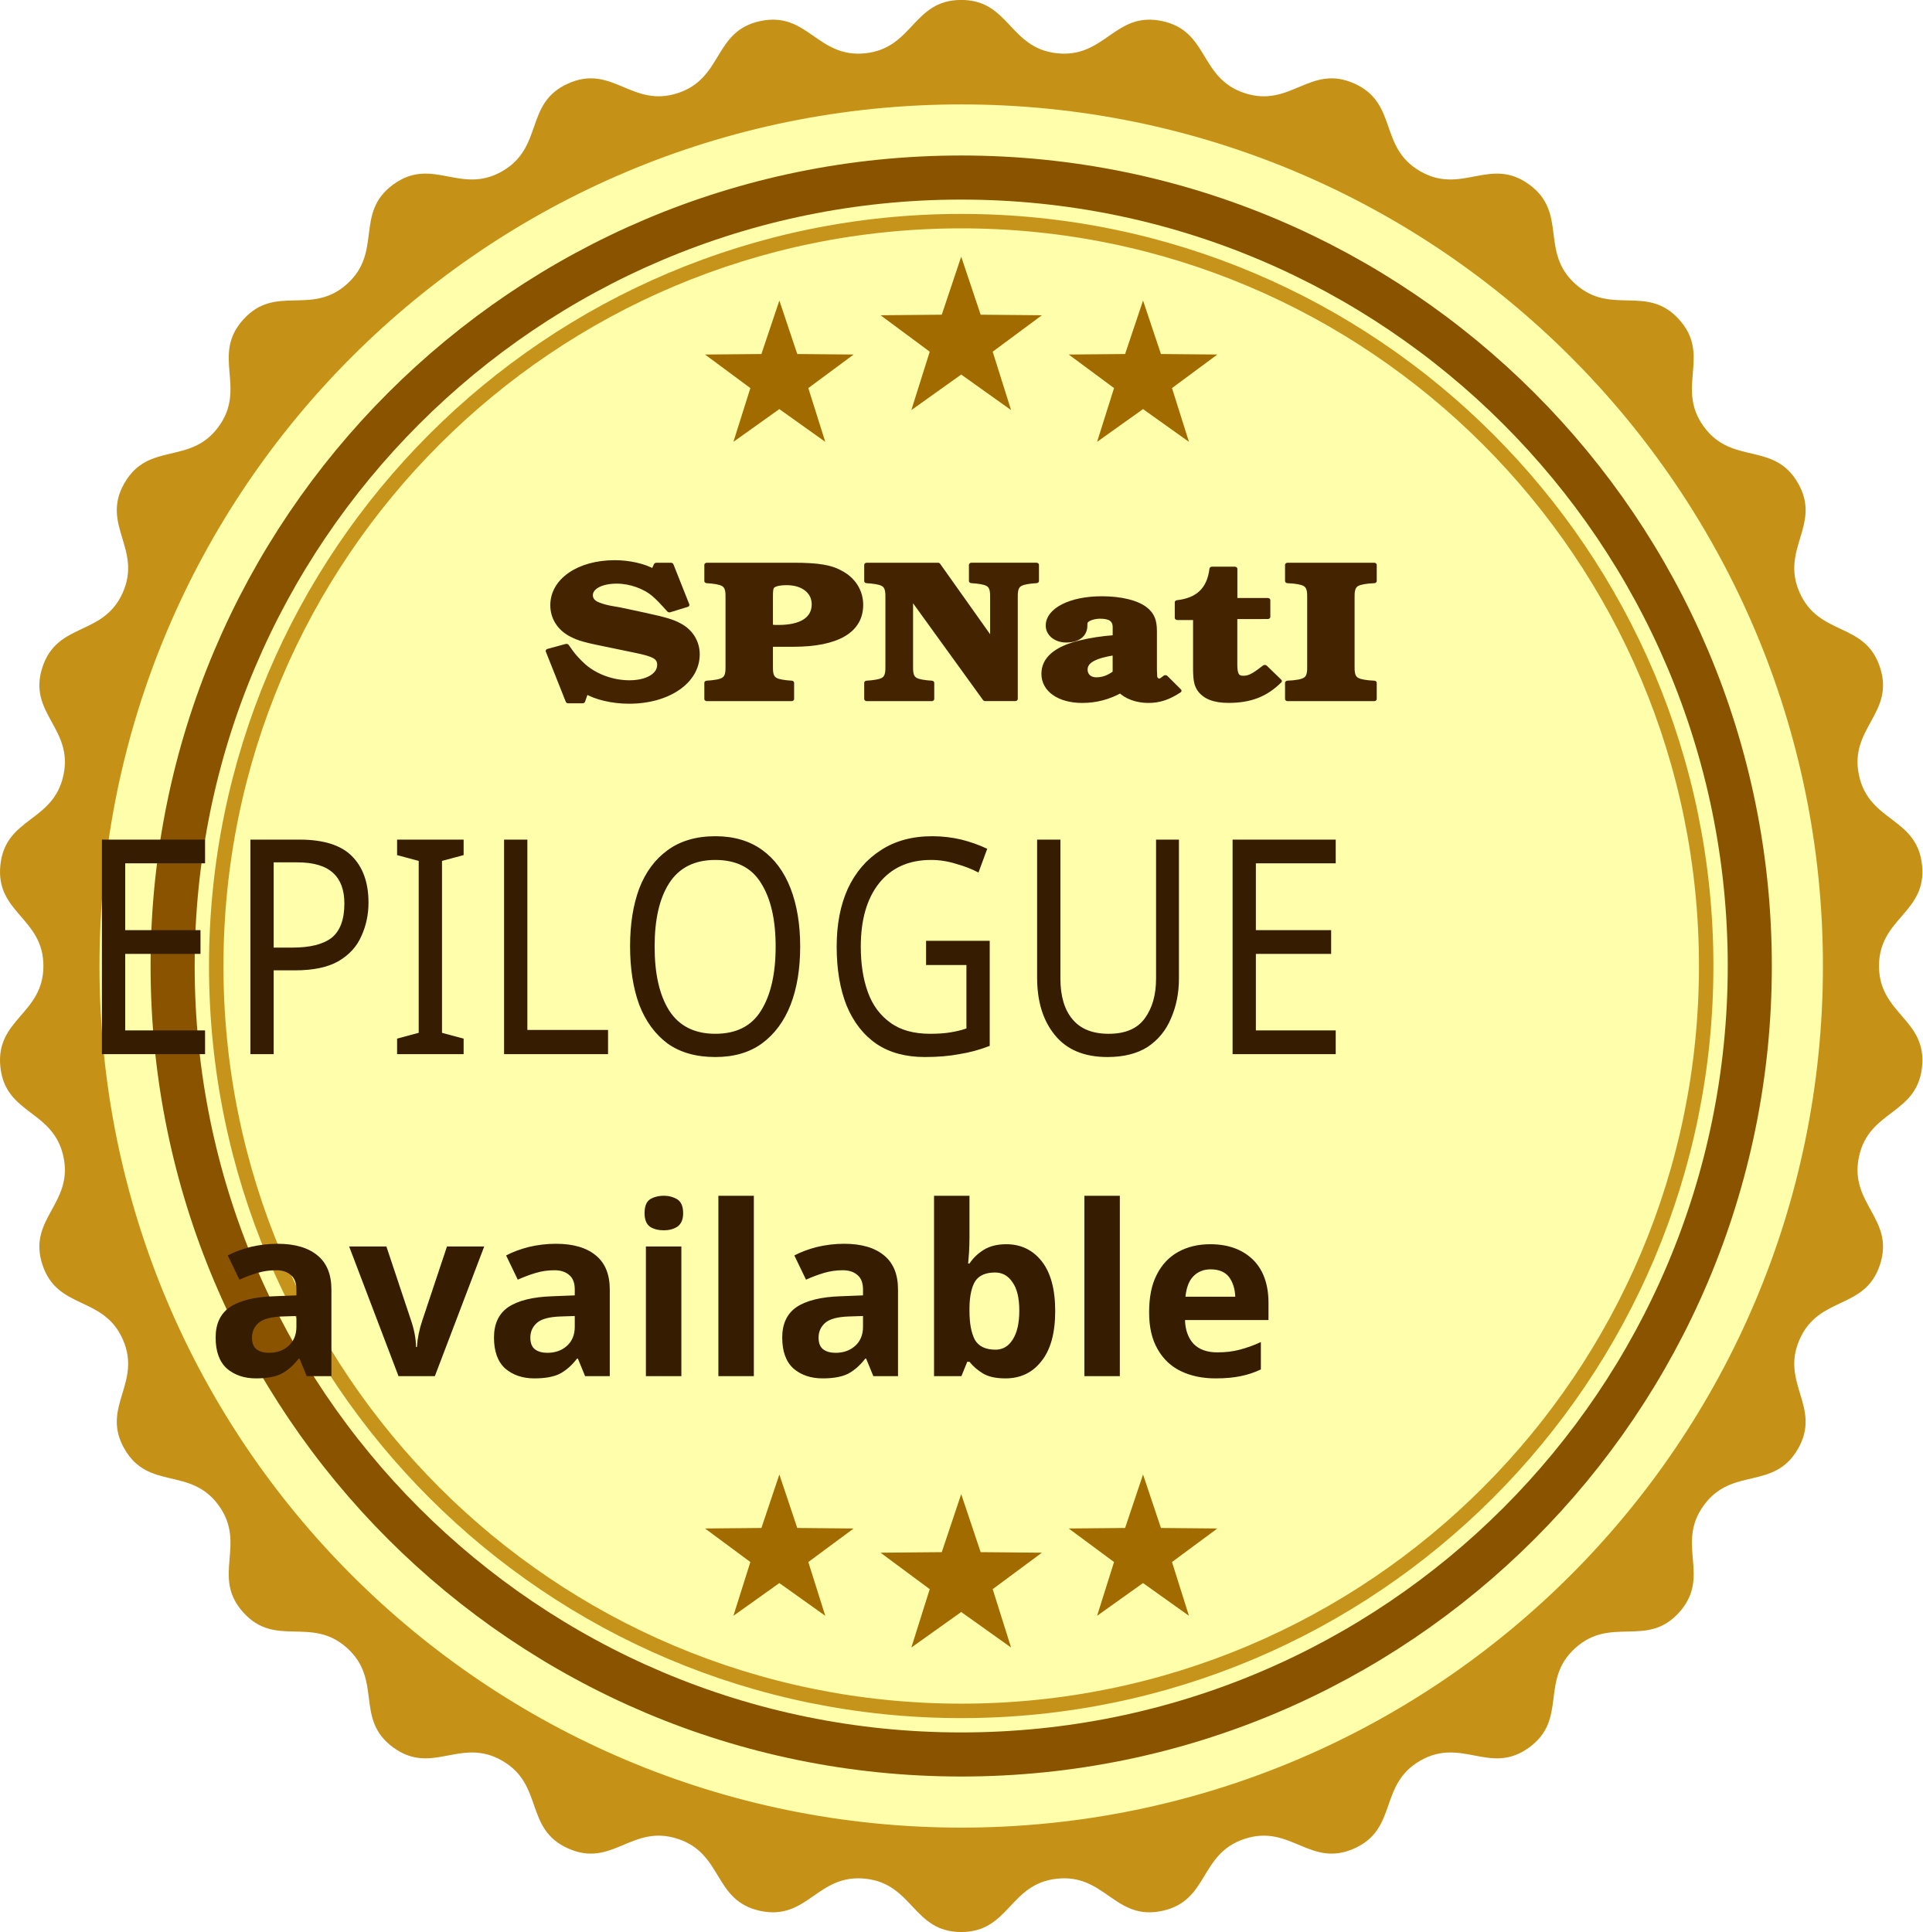
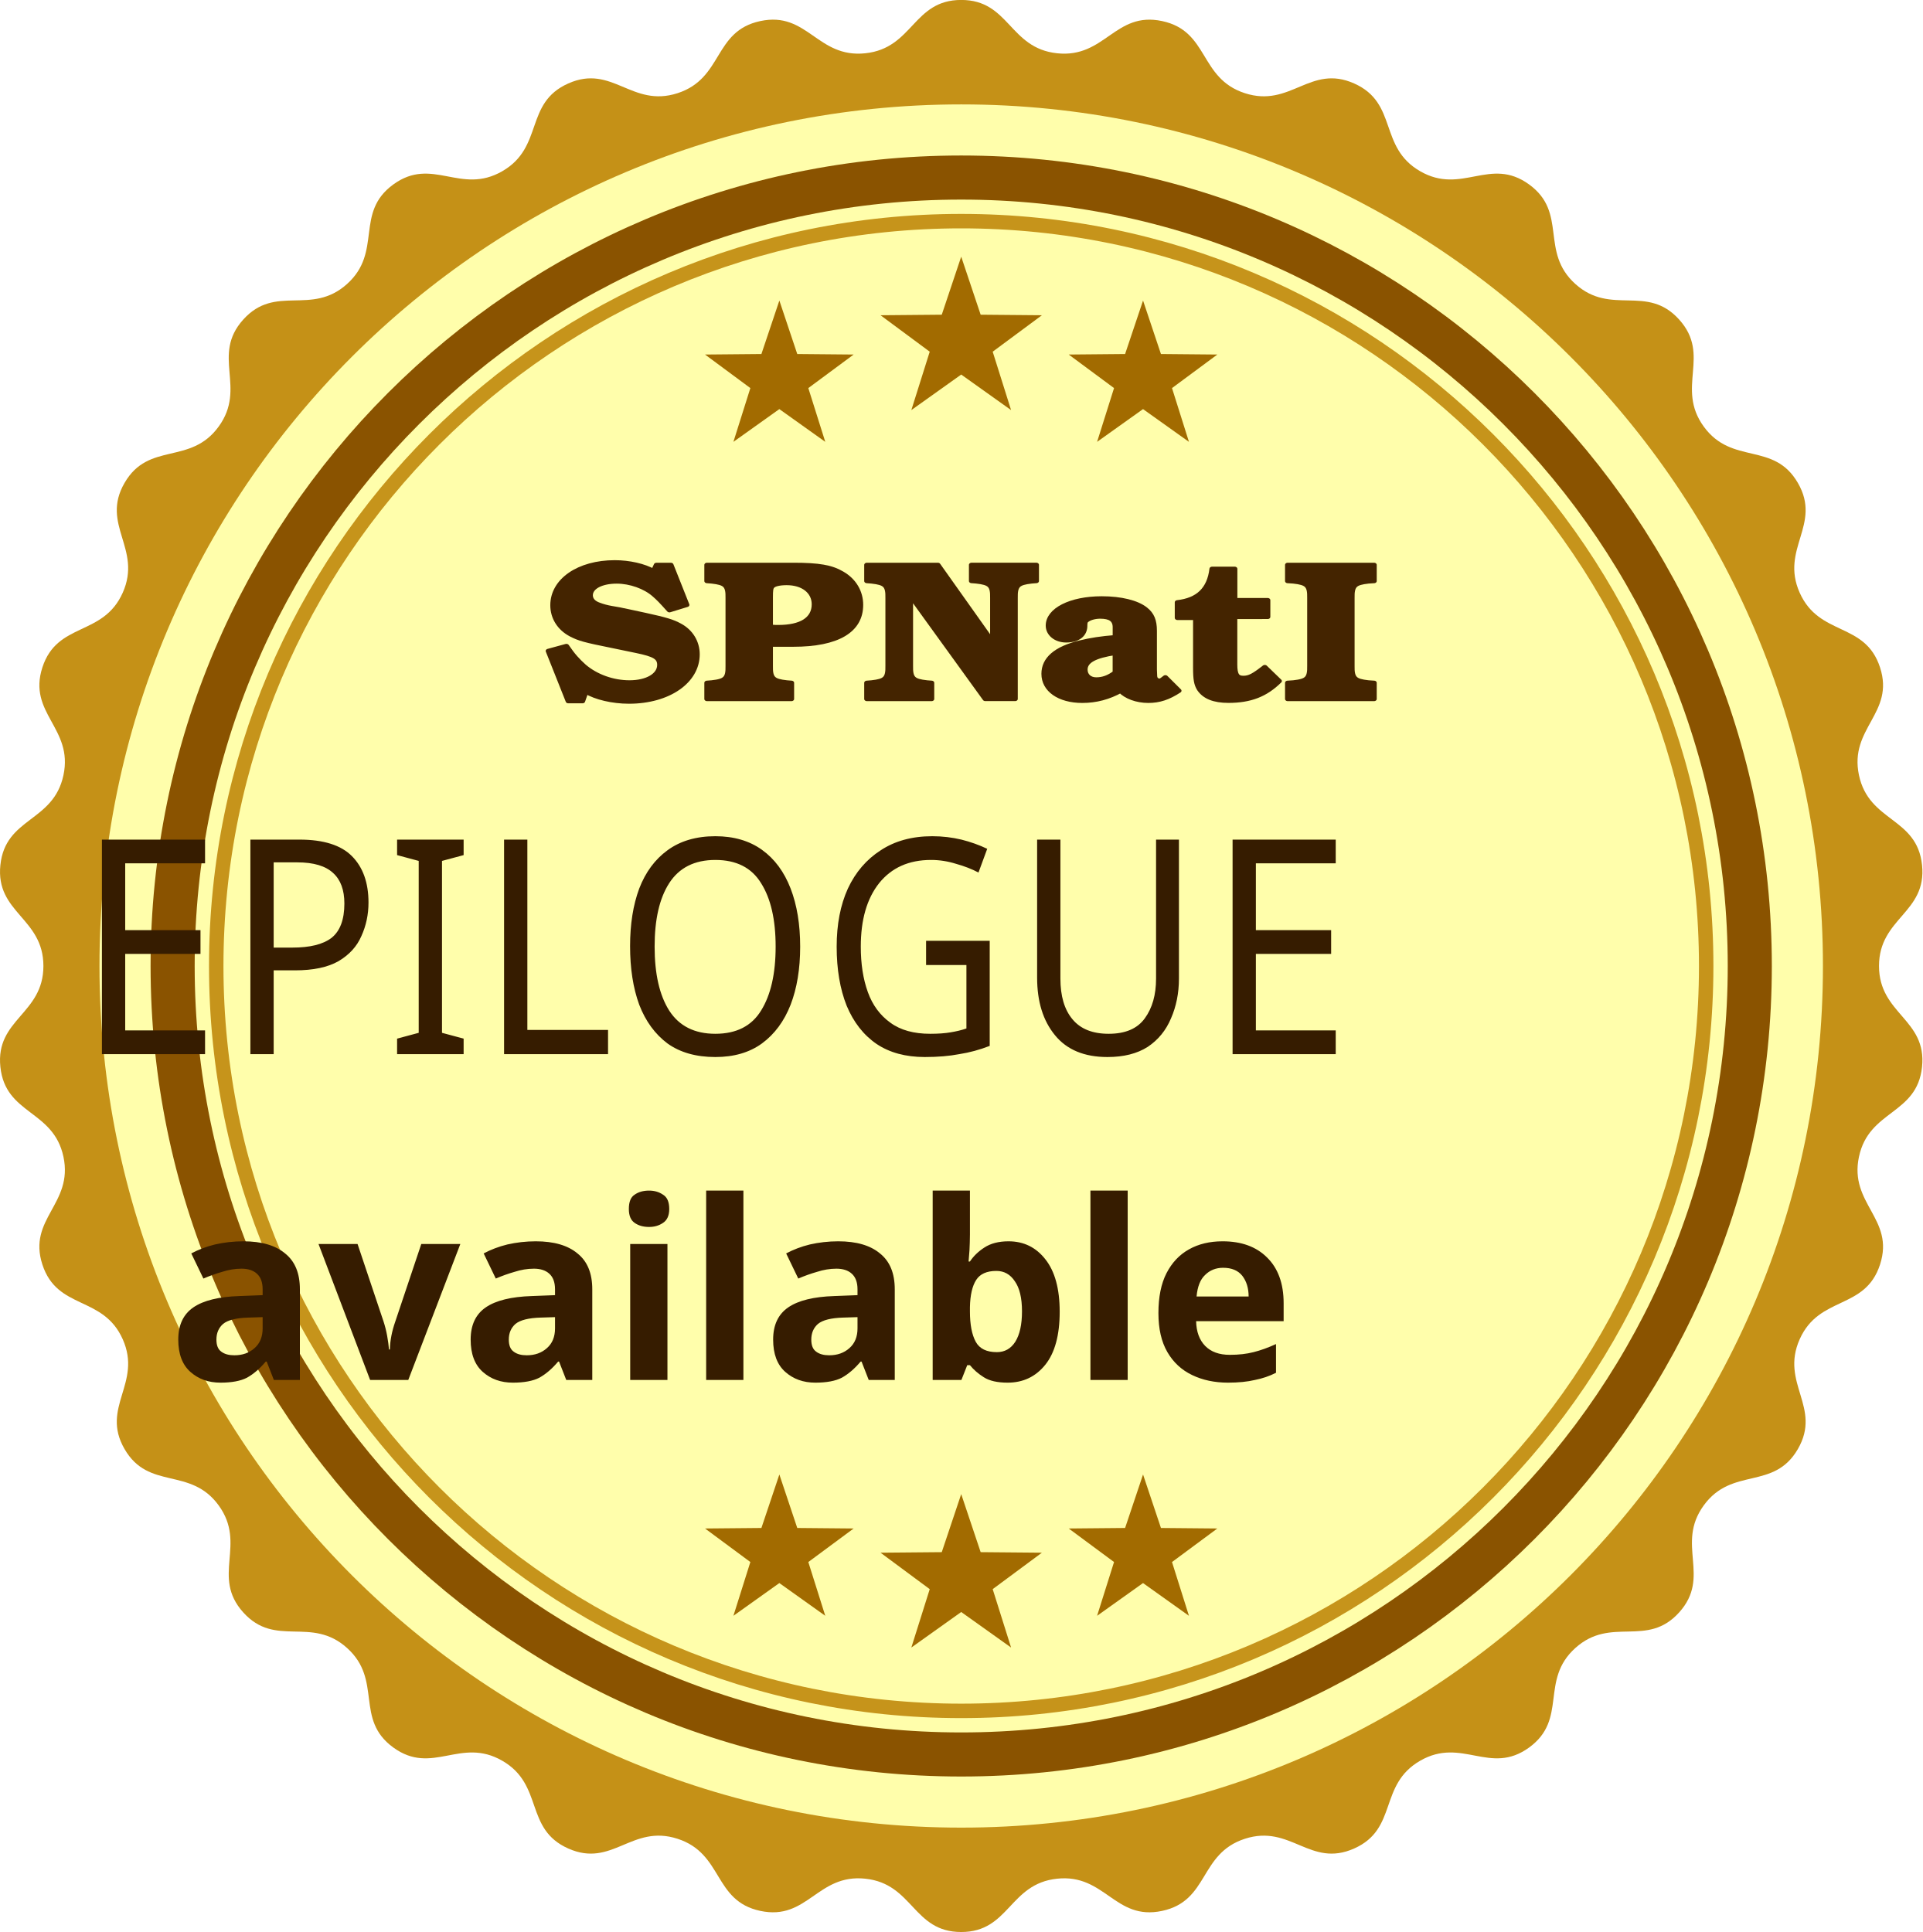
<svg xmlns="http://www.w3.org/2000/svg" id="svg2102" version="1.1" viewBox="0 0 105.563 106.103" height="401.02" width="398.977">
  <defs id="defs2096" />
  <g transform="translate(-41.38585,-64.06141)" id="layer1">
    <g transform="matrix(1.577191,0,0,1.577191,-176.7787,-83.64555)" id="g1472">
      <path d="m 200.92,144.107 c -0.841,1.456 -2.29,0.604 -3.278,1.964 -0.988,1.36 0.27,2.475 -0.855,3.725 -1.125,1.25 -2.365,0.115 -3.615,1.24 -1.25,1.125 -0.25,2.477 -1.611,3.466 -1.36,0.988 -2.337,-0.38 -3.794,0.461 -1.456,0.841 -0.76,2.371 -2.296,3.055 -1.536,0.684 -2.207,-0.857 -3.807,-0.338 -1.599,0.52 -1.236,2.161 -2.881,2.511 -1.645,0.35 -1.981,-1.298 -3.653,-1.122 -1.672,0.176 -1.659,1.857 -3.34,1.857 -1.682,0 -1.668,-1.681 -3.34,-1.857 -1.672,-0.176 -2.009,1.471 -3.653,1.122 -1.645,-0.35 -1.282,-1.991 -2.881,-2.511 -1.599,-0.52 -2.271,1.022 -3.807,0.338 -1.536,-0.684 -0.84,-2.214 -2.296,-3.055 -1.456,-0.841 -2.433,0.527 -3.794,-0.461 -1.36,-0.988 -0.361,-2.34 -1.611,-3.466 -1.25,-1.125 -2.49,0.01 -3.615,-1.24 -1.125,-1.25 0.133,-2.364 -0.855,-3.725 -0.988,-1.36 -2.437,-0.508 -3.278,-1.964 -0.841,-1.456 0.622,-2.285 -0.062,-3.821 -0.684,-1.536 -2.279,-1.004 -2.798,-2.603 -0.52,-1.599 1.083,-2.106 0.734,-3.751 -0.35,-1.645 -2.02,-1.455 -2.196,-3.128 -0.176,-1.672 1.498,-1.834 1.498,-3.516 0,-1.682 -1.673,-1.844 -1.498,-3.516 0.176,-1.672 1.846,-1.483 2.196,-3.128 0.35,-1.645 -1.253,-2.151 -0.734,-3.751 0.52,-1.599 2.114,-1.067 2.798,-2.603 0.684,-1.536 -0.779,-2.365 0.062,-3.821 0.841,-1.456 2.29,-0.604 3.278,-1.964 0.988,-1.36 -0.27,-2.475 0.855,-3.725 1.125,-1.25 2.365,-0.115 3.615,-1.24 1.25,-1.125 0.25,-2.477 1.611,-3.466 1.36,-0.988 2.337,0.38 3.794,-0.461 1.456,-0.841 0.76,-2.371 2.296,-3.055 1.536,-0.684 2.207,0.857 3.807,0.338 1.599,-0.52 1.236,-2.161 2.881,-2.511 1.645,-0.35 1.981,1.298 3.653,1.122 1.672,-0.176 1.659,-1.857 3.34,-1.857 1.682,0 1.668,1.681 3.34,1.857 1.672,0.176 2.009,-1.471 3.653,-1.122 1.645,0.35 1.282,1.991 2.881,2.511 1.599,0.52 2.271,-1.022 3.807,-0.338 1.536,0.684 0.84,2.214 2.296,3.055 1.456,0.841 2.433,-0.527 3.794,0.461 1.36,0.988 0.361,2.34 1.611,3.466 1.25,1.125 2.49,-0.01 3.615,1.24 1.125,1.25 -0.133,2.364 0.855,3.725 0.988,1.36 2.437,0.508 3.278,1.964 0.841,1.456 -0.622,2.285 0.062,3.821 0.684,1.536 2.279,1.004 2.798,2.603 0.52,1.599 -1.083,2.106 -0.734,3.751 0.35,1.645 2.02,1.455 2.196,3.128 0.176,1.672 -1.498,1.834 -1.498,3.516 0,1.682 1.673,1.844 1.498,3.516 -0.176,1.672 -1.846,1.483 -2.196,3.128 -0.35,1.645 1.253,2.151 0.734,3.751 -0.52,1.599 -2.114,1.067 -2.798,2.603 -0.684,1.536 0.779,2.365 -0.062,3.821 z" id="path4732" style="opacity:1;fill:#c59117;fill-opacity:1;fill-rule:evenodd;stroke:none;stroke-width:0.067;stroke-linecap:butt;stroke-linejoin:round;stroke-miterlimit:4;stroke-dasharray:none;stroke-dashoffset:0;stroke-opacity:1;paint-order:normal" />
      <circle r="30.002" cy="127.289" cx="171.79" id="path4699" style="opacity:0.99;fill:#ffffac;fill-opacity:1;fill-rule:evenodd;stroke:none;stroke-width:1.363;stroke-linecap:butt;stroke-linejoin:round;stroke-miterlimit:4;stroke-dasharray:none;stroke-dashoffset:0;stroke-opacity:1" />
      <ellipse ry="27.455" rx="27.455" cy="127.289" cx="171.79" id="path4701" style="opacity:1;fill:none;fill-opacity:1;fill-rule:evenodd;stroke:#8a5300;stroke-width:1.535;stroke-linecap:butt;stroke-linejoin:round;stroke-miterlimit:4;stroke-dasharray:none;stroke-dashoffset:0;stroke-opacity:1" />
      <ellipse style="opacity:1;fill:none;fill-opacity:1;fill-rule:evenodd;stroke:#c6941b;stroke-width:0.503;stroke-linecap:butt;stroke-linejoin:round;stroke-miterlimit:4;stroke-dasharray:none;stroke-dashoffset:0;stroke-opacity:1" id="ellipse4722" cx="171.79" cy="127.289" rx="25.937" ry="25.937" />
      <g id="g4856" style="fill:#a26b00;fill-opacity:1">
        <path style="opacity:1;fill:#a26b00;fill-opacity:1;fill-rule:evenodd;stroke:none;stroke-width:1.298;stroke-linecap:butt;stroke-linejoin:round;stroke-miterlimit:4;stroke-dasharray:none;stroke-dashoffset:0;stroke-opacity:1" id="path4730" d="m 171.79,102.589 0.677,2.021 2.132,0.019 -1.713,1.269 0.64,2.033 -1.736,-1.237 -1.736,1.237 0.64,-2.033 -1.713,-1.269 2.132,-0.019 z" />
        <path d="m 178.121,104.117 0.623,1.862 1.963,0.018 -1.578,1.168 0.59,1.872 -1.599,-1.14 -1.599,1.14 0.59,-1.872 -1.578,-1.168 1.963,-0.018 z" id="path4738" style="opacity:1;fill:#a26b00;fill-opacity:1;fill-rule:evenodd;stroke:none;stroke-width:1.196;stroke-linecap:butt;stroke-linejoin:round;stroke-miterlimit:4;stroke-dasharray:none;stroke-dashoffset:0;stroke-opacity:1" />
        <path style="opacity:1;fill:#a26b00;fill-opacity:1;fill-rule:evenodd;stroke:none;stroke-width:1.196;stroke-linecap:butt;stroke-linejoin:round;stroke-miterlimit:4;stroke-dasharray:none;stroke-dashoffset:0;stroke-opacity:1" id="path4742" d="m 165.459,104.117 0.623,1.862 1.963,0.018 -1.578,1.168 0.59,1.872 -1.599,-1.14 -1.599,1.14 0.59,-1.872 -1.578,-1.168 1.963,-0.018 z" />
        <path d="m 171.79,145.678 0.677,2.021 2.132,0.019 -1.713,1.269 0.64,2.033 -1.736,-1.237 -1.736,1.237 0.64,-2.033 -1.713,-1.269 2.132,-0.019 z" id="path4740" style="opacity:1;fill:#a26b00;fill-opacity:1;fill-rule:evenodd;stroke:none;stroke-width:1.298;stroke-linecap:butt;stroke-linejoin:round;stroke-miterlimit:4;stroke-dasharray:none;stroke-dashoffset:0;stroke-opacity:1" />
        <path style="opacity:1;fill:#a26b00;fill-opacity:1;fill-rule:evenodd;stroke:none;stroke-width:1.196;stroke-linecap:butt;stroke-linejoin:round;stroke-miterlimit:4;stroke-dasharray:none;stroke-dashoffset:0;stroke-opacity:1" id="path4744" d="m 178.121,144.995 0.623,1.862 1.963,0.018 -1.578,1.168 0.59,1.872 -1.599,-1.14 -1.599,1.14 0.59,-1.872 -1.578,-1.168 1.963,-0.018 z" />
        <path d="m 165.459,144.995 0.623,1.862 1.963,0.018 -1.578,1.168 0.59,1.872 -1.599,-1.14 -1.599,1.14 0.59,-1.872 -1.578,-1.168 1.963,-0.018 z" id="path4746" style="opacity:1;fill:#a26b00;fill-opacity:1;fill-rule:evenodd;stroke:none;stroke-width:1.196;stroke-linecap:butt;stroke-linejoin:round;stroke-miterlimit:4;stroke-dasharray:none;stroke-dashoffset:0;stroke-opacity:1" />
      </g>
      <g id="text4726" style="font-style:normal;font-variant:normal;font-weight:normal;font-stretch:normal;font-size:7.58px;line-height:125%;font-family:'Hyde BRK';-inkscape-font-specification:'Hyde BRK';font-variant-ligatures:normal;font-variant-caps:normal;font-variant-numeric:normal;font-feature-settings:normal;text-align:center;letter-spacing:0px;word-spacing:0px;writing-mode:lr-tb;text-anchor:middle;fill:#442400;fill-opacity:1;stroke:#442400;stroke-width:0.166;stroke-linecap:round;stroke-linejoin:round;stroke-miterlimit:4;stroke-dasharray:none;stroke-opacity:1" transform="matrix(1.105766,0,0,0.9043507,-0.00165761,0)" aria-label="SPNatI">
        <path id="path2317" style="font-style:normal;font-variant:normal;font-weight:600;font-stretch:normal;font-size:7.58px;font-family:'URW Bookman';-inkscape-font-specification:'URW Bookman Semi-Bold';font-variant-ligatures:normal;font-variant-caps:normal;font-variant-numeric:normal;font-feature-settings:normal;text-align:center;writing-mode:lr-tb;text-anchor:middle;fill:#442400;fill-opacity:1;stroke:#442400;stroke-width:0.166;stroke-linecap:round;stroke-linejoin:round;stroke-miterlimit:4;stroke-dasharray:none;stroke-opacity:1" d="m 145.673,125.55 c -0.303,-0.212 -0.773,-0.341 -1.22,-0.341 -1.129,0 -1.948,0.69 -1.948,1.652 0,0.478 0.212,0.894 0.576,1.129 0.265,0.167 0.417,0.22 1.311,0.44 l 0.75,0.19 c 0.569,0.144 0.728,0.258 0.728,0.538 0,0.394 -0.394,0.675 -0.955,0.675 -0.531,0 -1.061,-0.235 -1.44,-0.629 -0.205,-0.227 -0.349,-0.417 -0.546,-0.773 l -0.569,0.19 0.629,1.933 h 0.447 l 0.106,-0.371 c 0.318,0.235 0.841,0.387 1.357,0.387 1.236,0 2.145,-0.773 2.145,-1.819 0,-0.47 -0.205,-0.887 -0.553,-1.114 -0.227,-0.152 -0.432,-0.227 -1.084,-0.402 l -0.69,-0.182 c -0.015,-0.008 -0.159,-0.038 -0.371,-0.083 -0.144,-0.03 -0.28,-0.076 -0.394,-0.129 -0.182,-0.076 -0.273,-0.205 -0.273,-0.364 0,-0.311 0.349,-0.531 0.834,-0.531 0.432,0 0.902,0.205 1.19,0.515 0.129,0.136 0.227,0.258 0.47,0.591 l 0.546,-0.205 -0.5,-1.539 h -0.455 z" />
        <path id="path2319" style="font-style:normal;font-variant:normal;font-weight:600;font-stretch:normal;font-size:7.58px;font-family:'URW Bookman';-inkscape-font-specification:'URW Bookman Semi-Bold';font-variant-ligatures:normal;font-variant-caps:normal;font-variant-numeric:normal;font-feature-settings:normal;text-align:center;writing-mode:lr-tb;text-anchor:middle;fill:#442400;fill-opacity:1;stroke:#442400;stroke-width:0.166;stroke-linecap:round;stroke-linejoin:round;stroke-miterlimit:4;stroke-dasharray:none;stroke-opacity:1" d="m 149.349,128.377 h 0.72 c 1.387,0 2.122,-0.531 2.122,-1.531 0,-0.5 -0.212,-0.948 -0.591,-1.213 -0.334,-0.243 -0.728,-0.326 -1.524,-0.326 h -2.721 v 0.622 l 0.152,0.015 c 0.44,0.061 0.523,0.159 0.515,0.637 v 2.615 c 0.008,0.478 -0.076,0.576 -0.515,0.637 l -0.152,0.015 v 0.622 h 2.661 v -0.622 l -0.152,-0.015 c -0.44,-0.061 -0.523,-0.159 -0.515,-0.637 z m 0,-1.819 c 0,-0.273 0.008,-0.356 0.053,-0.417 0.053,-0.083 0.227,-0.136 0.462,-0.136 0.523,0 0.872,0.334 0.872,0.819 0,0.569 -0.409,0.879 -1.137,0.879 -0.076,0 -0.129,0 -0.25,-0.015 z" />
        <path id="path2321" style="font-style:normal;font-variant:normal;font-weight:600;font-stretch:normal;font-size:7.58px;font-family:'URW Bookman';-inkscape-font-specification:'URW Bookman Semi-Bold';font-variant-ligatures:normal;font-variant-caps:normal;font-variant-numeric:normal;font-feature-settings:normal;text-align:center;writing-mode:lr-tb;text-anchor:middle;fill:#442400;fill-opacity:1;stroke:#442400;stroke-width:0.166;stroke-linecap:round;stroke-linejoin:round;stroke-miterlimit:4;stroke-dasharray:none;stroke-opacity:1" d="m 154.625,125.307 h -2.236 v 0.622 l 0.152,0.015 c 0.44,0.061 0.523,0.159 0.515,0.637 v 2.615 c 0.008,0.478 -0.076,0.576 -0.515,0.637 l -0.152,0.015 v 0.622 h 2.039 v -0.622 l -0.152,-0.015 c -0.44,-0.061 -0.523,-0.159 -0.515,-0.637 v -2.714 l 2.357,3.987 h 0.94 v -3.889 c -0.008,-0.478 0.076,-0.576 0.515,-0.637 l 0.152,-0.015 v -0.622 h -2.039 v 0.622 l 0.152,0.015 c 0.44,0.061 0.523,0.159 0.515,0.637 v 1.706 z" />
        <path id="path2323" style="font-style:normal;font-variant:normal;font-weight:600;font-stretch:normal;font-size:7.58px;font-family:'URW Bookman';-inkscape-font-specification:'URW Bookman Semi-Bold';font-variant-ligatures:normal;font-variant-caps:normal;font-variant-numeric:normal;font-feature-settings:normal;text-align:center;writing-mode:lr-tb;text-anchor:middle;fill:#442400;fill-opacity:1;stroke:#442400;stroke-width:0.166;stroke-linecap:round;stroke-linejoin:round;stroke-miterlimit:4;stroke-dasharray:none;stroke-opacity:1" d="m 161.788,129.636 c -0.136,0.129 -0.136,0.129 -0.19,0.129 -0.053,0 -0.114,-0.038 -0.129,-0.083 -0.023,-0.053 -0.023,-0.053 -0.03,-0.341 v -1.493 c 0,-0.402 -0.083,-0.644 -0.288,-0.841 -0.265,-0.258 -0.766,-0.409 -1.364,-0.409 -0.978,0 -1.683,0.44 -1.683,1.046 0,0.326 0.243,0.569 0.561,0.569 0.371,0 0.591,-0.22 0.584,-0.584 0,-0.106 0.015,-0.159 0.068,-0.197 0.091,-0.083 0.258,-0.136 0.417,-0.136 0.326,0 0.478,0.129 0.478,0.409 v 0.387 c -0.417,0.038 -0.781,0.106 -1.107,0.205 -0.758,0.227 -1.137,0.629 -1.137,1.205 0,0.622 0.485,1.038 1.205,1.038 0.432,0 0.819,-0.129 1.205,-0.387 0.182,0.235 0.515,0.387 0.872,0.387 0.341,0 0.622,-0.114 0.963,-0.387 z m -1.577,-0.182 c -0.197,0.182 -0.387,0.265 -0.599,0.265 -0.212,0 -0.356,-0.152 -0.356,-0.379 0,-0.326 0.303,-0.523 0.955,-0.644 z" />
        <path id="path2325" style="font-style:normal;font-variant:normal;font-weight:600;font-stretch:normal;font-size:7.58px;font-family:'URW Bookman';-inkscape-font-specification:'URW Bookman Semi-Bold';font-variant-ligatures:normal;font-variant-caps:normal;font-variant-numeric:normal;font-feature-settings:normal;text-align:center;writing-mode:lr-tb;text-anchor:middle;fill:#442400;fill-opacity:1;stroke:#442400;stroke-width:0.166;stroke-linecap:round;stroke-linejoin:round;stroke-miterlimit:4;stroke-dasharray:none;stroke-opacity:1" d="m 165.01,127.309 v -0.644 h -1.038 V 125.459 h -0.713 c -0.076,0.781 -0.432,1.198 -1.092,1.289 v 0.599 h 0.576 v 1.918 c 0,0.462 0.03,0.644 0.121,0.826 0.167,0.303 0.462,0.447 0.91,0.447 0.682,0 1.16,-0.227 1.599,-0.758 l -0.455,-0.538 c -0.341,0.326 -0.478,0.417 -0.675,0.417 -0.205,0 -0.273,-0.121 -0.273,-0.515 v -1.834 z" />
        <path id="path2327" style="font-style:normal;font-variant:normal;font-weight:600;font-stretch:normal;font-size:7.58px;font-family:'URW Bookman';-inkscape-font-specification:'URW Bookman Semi-Bold';font-variant-ligatures:normal;font-variant-caps:normal;font-variant-numeric:normal;font-feature-settings:normal;text-align:center;writing-mode:lr-tb;text-anchor:middle;fill:#442400;fill-opacity:1;stroke:#442400;stroke-width:0.166;stroke-linecap:round;stroke-linejoin:round;stroke-miterlimit:4;stroke-dasharray:none;stroke-opacity:1" d="m 168.36,130.47 v -0.622 l -0.182,-0.015 c -0.44,-0.061 -0.523,-0.159 -0.515,-0.637 v -2.615 c -0.008,-0.478 0.076,-0.576 0.515,-0.637 l 0.182,-0.015 v -0.622 h -2.721 v 0.622 l 0.182,0.015 c 0.44,0.061 0.523,0.159 0.515,0.637 v 2.615 c 0.008,0.478 -0.076,0.576 -0.515,0.637 l -0.182,0.015 v 0.622 z" />
      </g>
      <text transform="scale(0.9266605,1.079144)" xml:space="preserve" style="font-style:normal;font-variant:normal;font-weight:bold;font-stretch:normal;font-size:9.71px;line-height:125%;font-family:AustralianFlyingCorpsStencil;-inkscape-font-specification:'AustralianFlyingCorpsStencil Bold';font-variant-ligatures:normal;font-variant-caps:normal;font-variant-numeric:normal;font-feature-settings:normal;text-align:center;letter-spacing:0.182px;word-spacing:0px;writing-mode:lr-tb;text-anchor:middle;fill:#361c00;fill-opacity:1;stroke:none;stroke-width:0.307;stroke-linecap:butt;stroke-linejoin:miter;stroke-miterlimit:4;stroke-dasharray:none;stroke-opacity:1;paint-order:stroke markers fill" x="185.391" y="120.799" id="text965">
        <tspan dx="0" id="tspan963" x="185.482" y="120.799" style="font-style:normal;font-variant:normal;font-weight:normal;font-stretch:normal;font-family:AustralianFlyingCorpsStencil;-inkscape-font-specification:AustralianFlyingCorpsStencil;fill:#361c00;fill-opacity:1;stroke:none;stroke-width:0.307;stroke-miterlimit:4;stroke-dasharray:none;stroke-opacity:1">EPILOGUE</tspan>
      </text>
-       <text id="text1640" y="141.572" x="171.683" style="font-style:normal;font-variant:normal;font-weight:bold;font-stretch:normal;font-size:8.264px;line-height:125%;font-family:'Dancing Script';-inkscape-font-specification:'Dancing Script Bold';font-variant-ligatures:normal;font-variant-caps:normal;font-variant-numeric:normal;font-variant-east-asian:normal;text-align:center;letter-spacing:0px;word-spacing:0px;text-anchor:middle;fill:#361c00;fill-opacity:1;stroke:none;stroke-width:0.201;stroke-linecap:butt;stroke-linejoin:round;stroke-miterlimit:4;stroke-dasharray:none;stroke-opacity:1;paint-order:markers stroke fill" xml:space="preserve">
-         <tspan dx="0 0 0 0 0 0 0 0 0" style="font-style:normal;font-variant:normal;font-weight:bold;font-stretch:normal;font-size:8.264px;font-family:'Dancing Script';-inkscape-font-specification:'Dancing Script Bold';font-variant-ligatures:normal;font-variant-caps:normal;font-variant-numeric:normal;font-variant-east-asian:normal;fill:#361c00;fill-opacity:1;stroke:none;stroke-width:0.201;stroke-linejoin:round;stroke-miterlimit:4;stroke-dasharray:none;stroke-opacity:1;paint-order:markers stroke fill" y="141.572" x="171.683" id="tspan1638">available</tspan>
+       <text xml:space="preserve" style="font-style:normal;font-variant:normal;font-weight:bold;font-stretch:normal;font-size:8.677px;line-height:125%;font-family:'Dancing Script';-inkscape-font-specification:'Dancing Script Bold';font-variant-ligatures:normal;font-variant-caps:normal;font-variant-numeric:normal;font-variant-east-asian:normal;text-align:center;letter-spacing:0px;word-spacing:0px;text-anchor:middle;fill:#361c00;fill-opacity:1;stroke:none;stroke-width:0.211;stroke-linecap:butt;stroke-linejoin:round;stroke-miterlimit:4;stroke-dasharray:none;stroke-opacity:1;paint-order:markers stroke fill" x="171.679" y="141.706" id="text1640">
+         <tspan id="tspan1638" x="171.679" y="141.706" style="font-style:normal;font-variant:normal;font-weight:bold;font-stretch:normal;font-size:8.677px;font-family:'Dancing Script';-inkscape-font-specification:'Dancing Script Bold';font-variant-ligatures:normal;font-variant-caps:normal;font-variant-numeric:normal;font-variant-east-asian:normal;fill:#361c00;fill-opacity:1;stroke:none;stroke-width:0.211;stroke-linejoin:round;stroke-miterlimit:4;stroke-dasharray:none;stroke-opacity:1;paint-order:markers stroke fill" dx="0 0 0 0 0 0 0 0 0">available</tspan>
      </text>
    </g>
  </g>
</svg>
